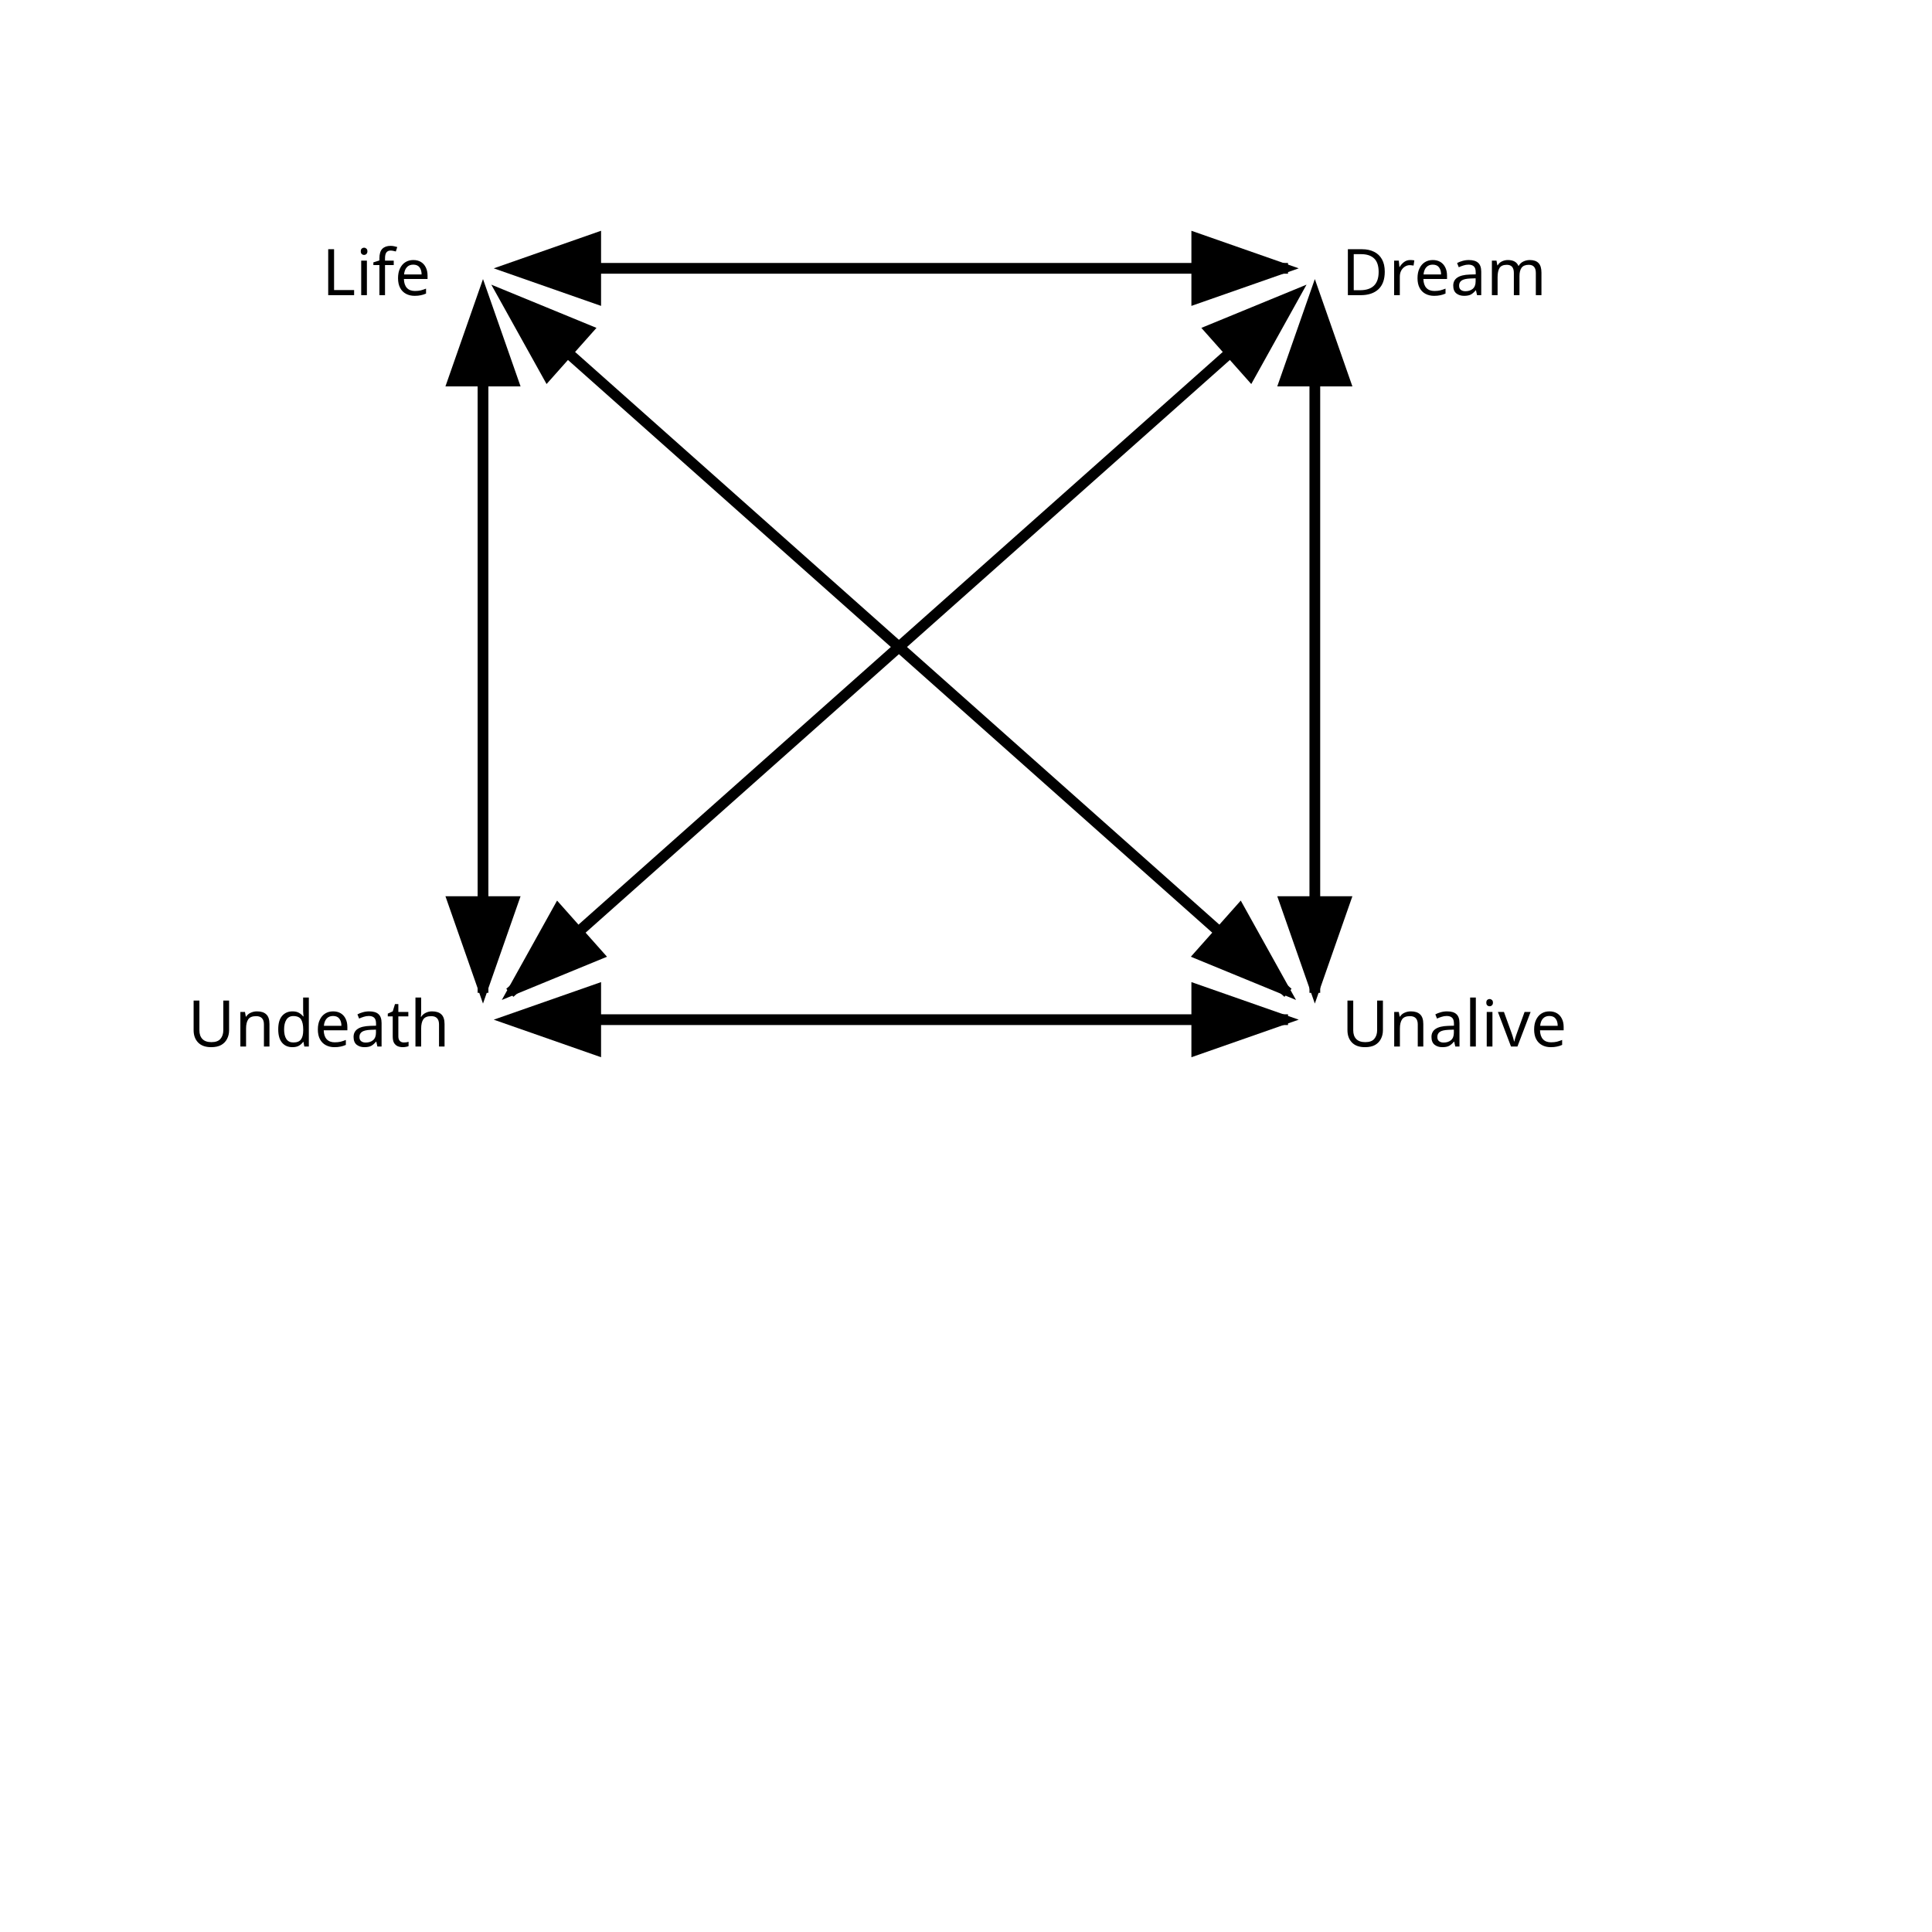
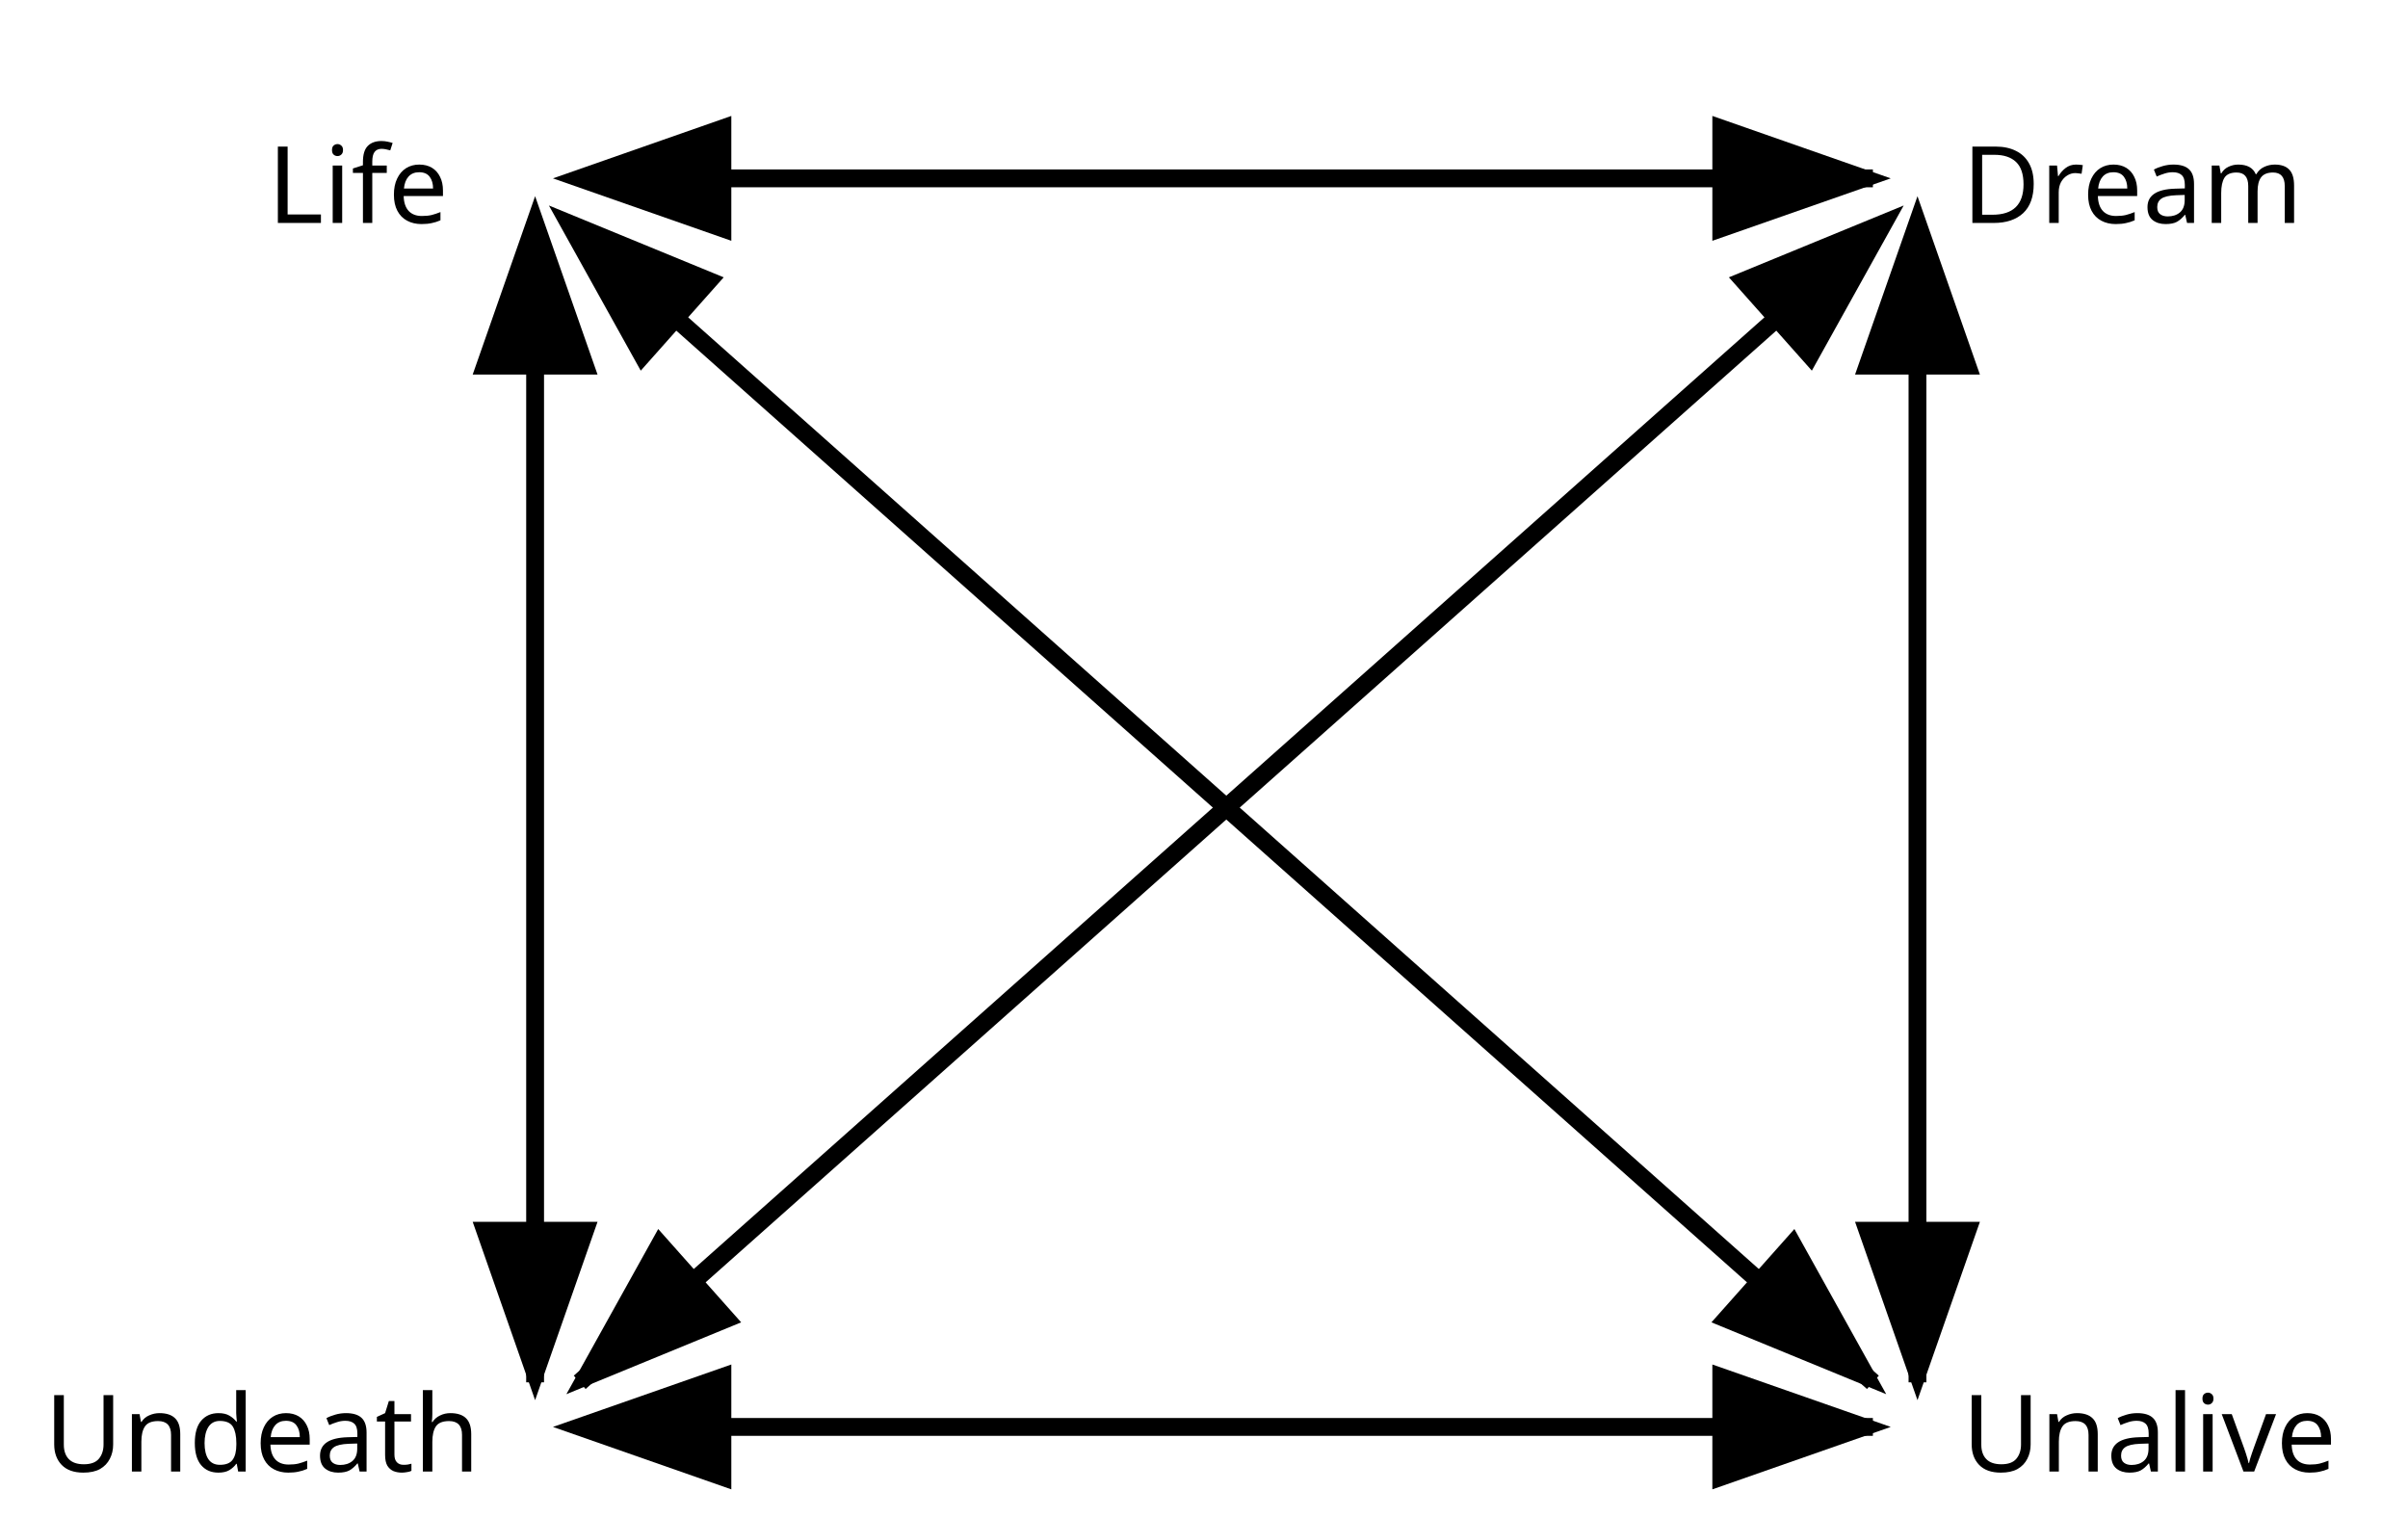
- <svg xmlns="http://www.w3.org/2000/svg" version="1.1" width="30em" height="30em">
+ <svg xmlns="http://www.w3.org/2000/svg" version="1.1" width="270" height="170">
  <defs>
    <marker id="startarrow" markerWidth="10" markerHeight="7" refX="9" refY="3.5" orient="auto">
      <polygon points="10 0, 10 7, 0 3.5" />
    </marker>
    <marker id="endarrow" markerWidth="10" markerHeight="7" refX="9" refY="3.5" orient="auto" markerUnits="strokeWidth">
      <polygon points="0 0, 10 3.5, 0 7" />
    </marker>
  </defs>
-   <line x1="110" y1="50" x2="240" y2="50" stroke="#000" stroke-width="2" marker-end="url(#endarrow)" marker-start="url(#startarrow)" />
-   <line x1="230" y1="65" x2="95" y2="185" stroke="#000" stroke-width="2" marker-end="url(#endarrow)" marker-start="url(#startarrow)" />
-   <line x1="105" y1="65" x2="240" y2="185" stroke="#000" stroke-width="2" marker-end="url(#endarrow)" marker-start="url(#startarrow)" />
-   <line x1="110" y1="190" x2="240" y2="190" stroke="#000" stroke-width="2" marker-end="url(#endarrow)" marker-start="url(#startarrow)" />
-   <line x1="90" y1="70" x2="90" y2="185" stroke="#000" stroke-width="2" marker-end="url(#endarrow)" marker-start="url(#startarrow)" />
-   <line x1="245" y1="70" x2="245" y2="185" stroke="#000" stroke-width="2" marker-end="url(#endarrow)" marker-start="url(#startarrow)" />
-   <text font-family="Verdana" x="250" y="55" stroke-width="4">Dream</text>
-   <text font-family="Verdana" x="60" y="55" stroke-width="4">Life</text>
-   <text font-family="Verdana" x="250" y="195" stroke-width="4">Unalive</text>
-   <text font-family="Verdana" x="35" y="195" stroke-width="4">Undeath</text>
+   <line x1="80" y1="20" x2="210" y2="20" stroke="#000" stroke-width="2" marker-end="url(#endarrow)" marker-start="url(#startarrow)" />
+   <line x1="200" y1="35" x2="65" y2="155" stroke="#000" stroke-width="2" marker-end="url(#endarrow)" marker-start="url(#startarrow)" />
+   <line x1="75" y1="35" x2="210" y2="155" stroke="#000" stroke-width="2" marker-end="url(#endarrow)" marker-start="url(#startarrow)" />
+   <line x1="80" y1="160" x2="210" y2="160" stroke="#000" stroke-width="2" marker-end="url(#endarrow)" marker-start="url(#startarrow)" />
+   <line x1="60" y1="40" x2="60" y2="155" stroke="#000" stroke-width="2" marker-end="url(#endarrow)" marker-start="url(#startarrow)" />
+   <line x1="215" y1="40" x2="215" y2="155" stroke="#000" stroke-width="2" marker-end="url(#endarrow)" marker-start="url(#startarrow)" />
+   <text font-family="Verdana" x="220" y="25" stroke-width="4">Dream</text>
+   <text font-family="Verdana" x="30" y="25" stroke-width="4">Life</text>
+   <text font-family="Verdana" x="220" y="165" stroke-width="4">Unalive</text>
+   <text font-family="Verdana" x="5" y="165" stroke-width="4">Undeath</text>
</svg>
